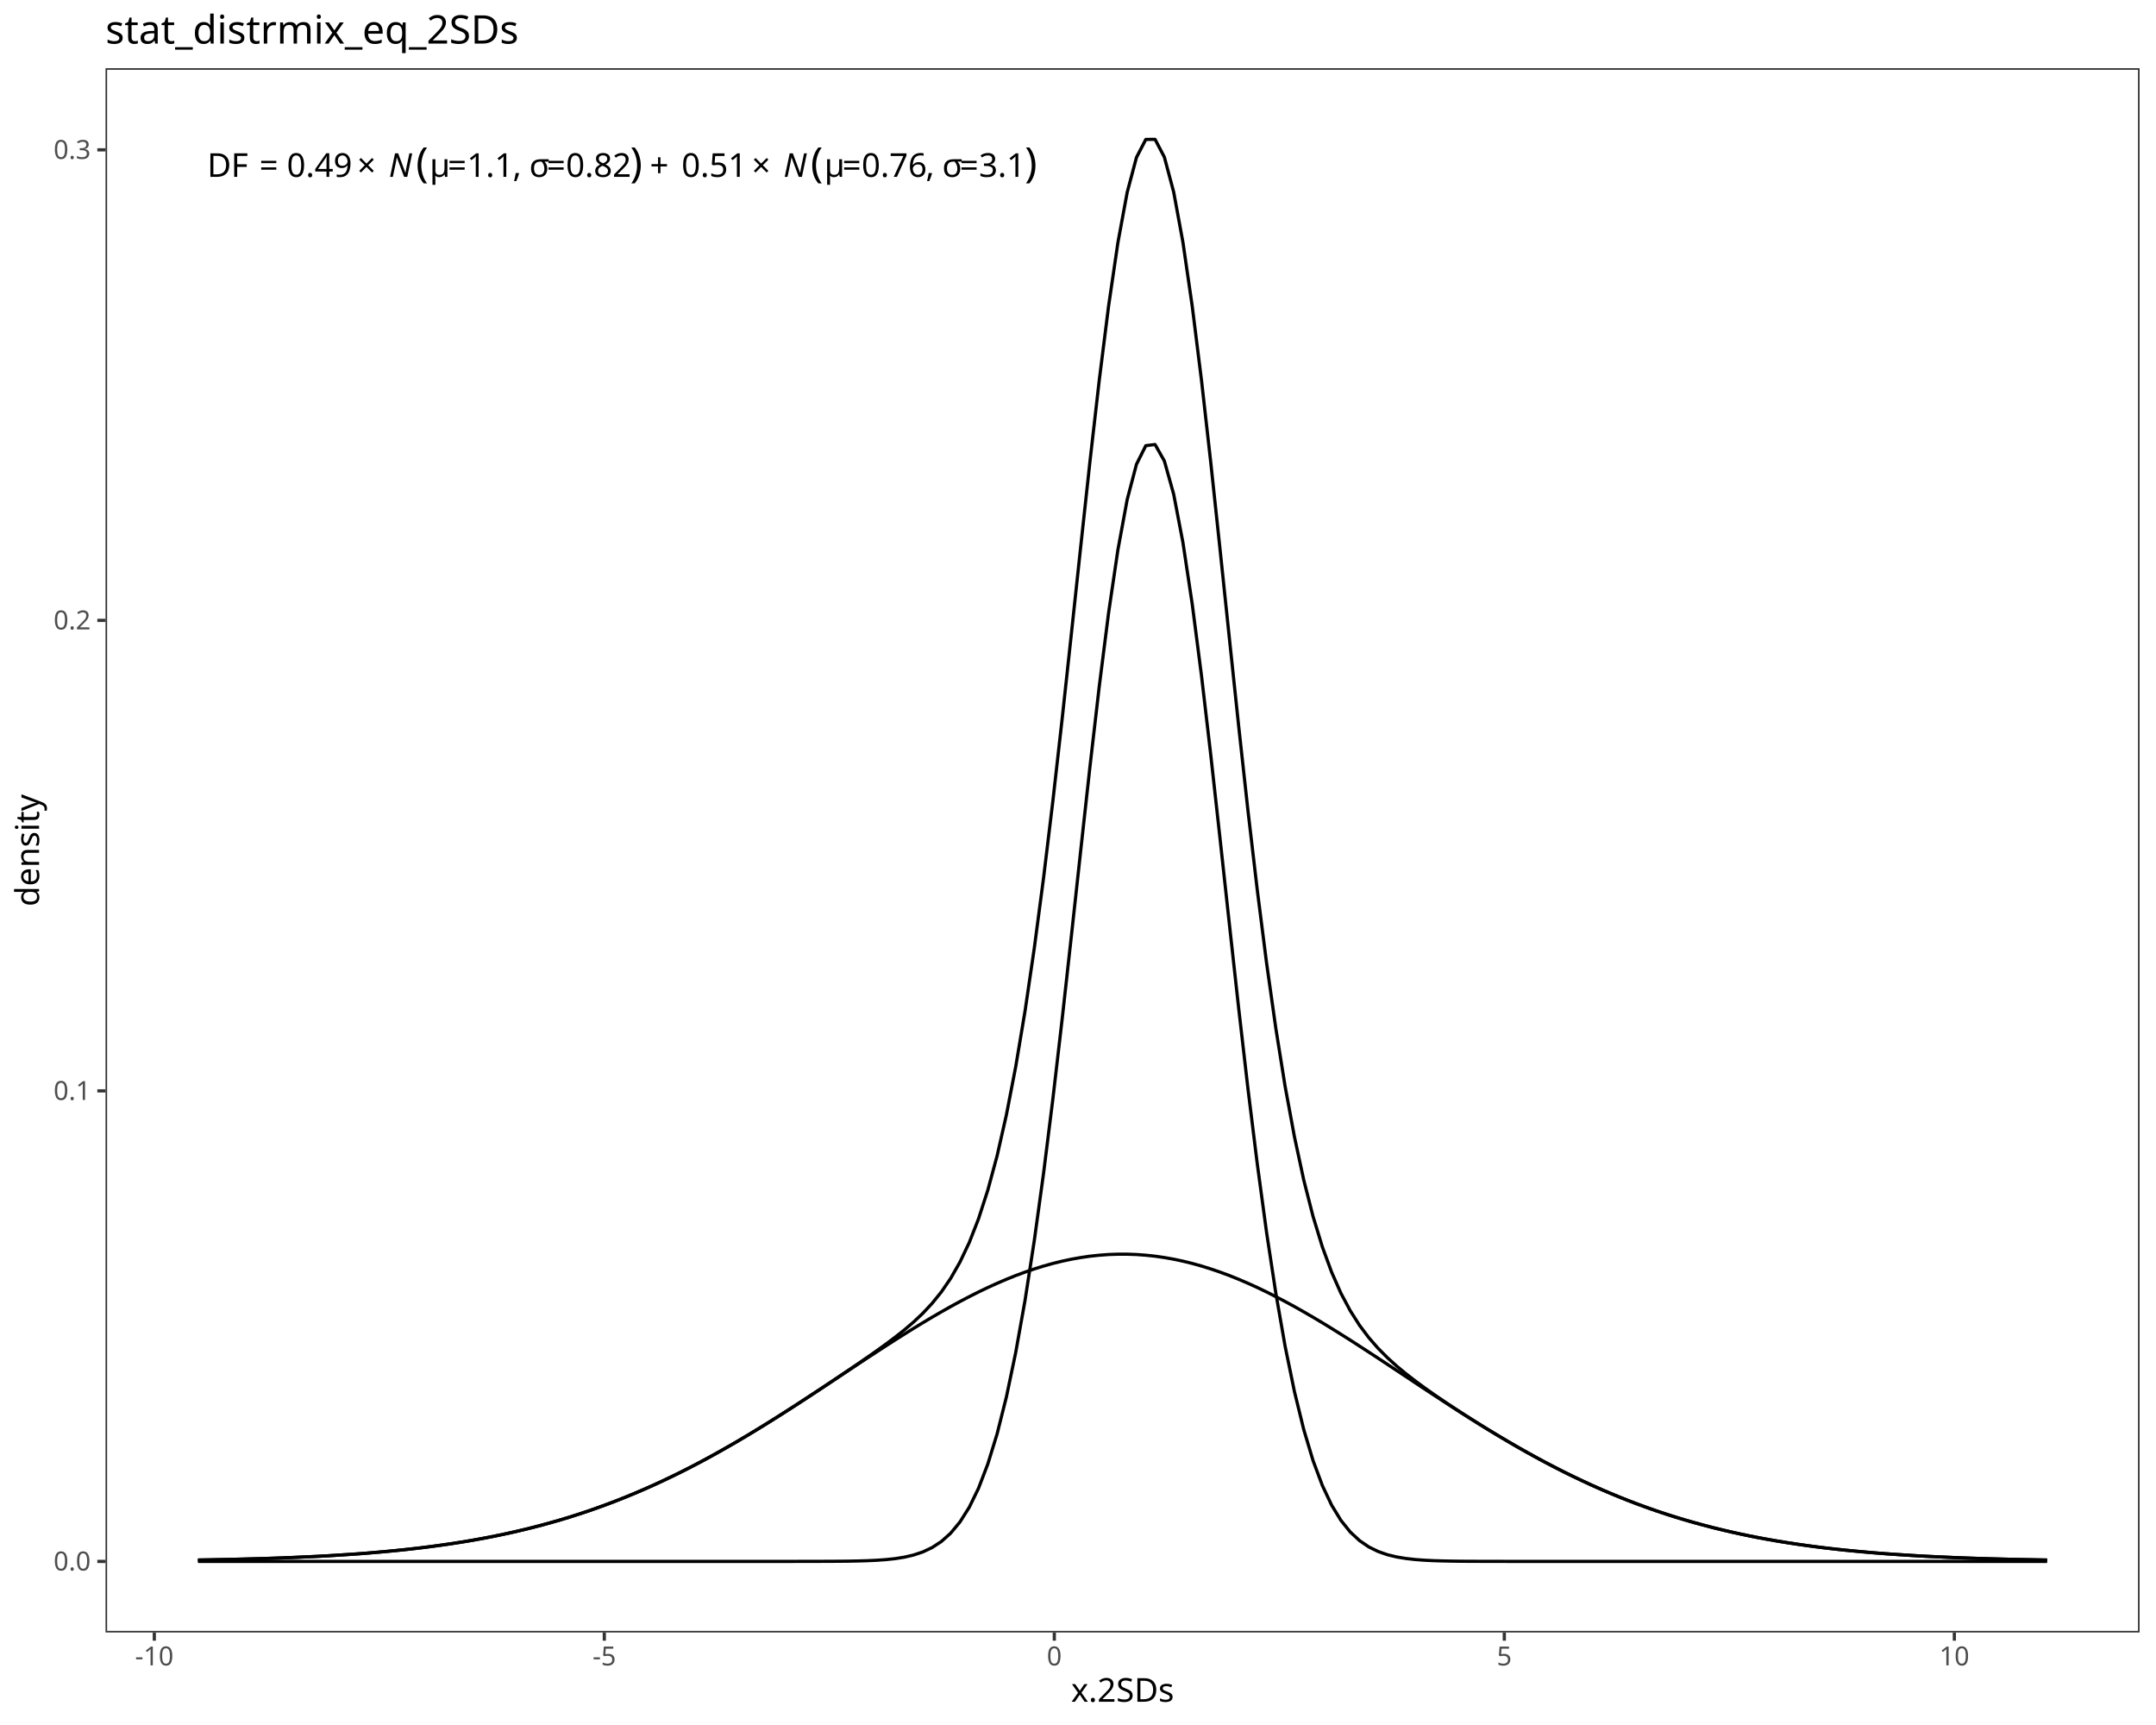
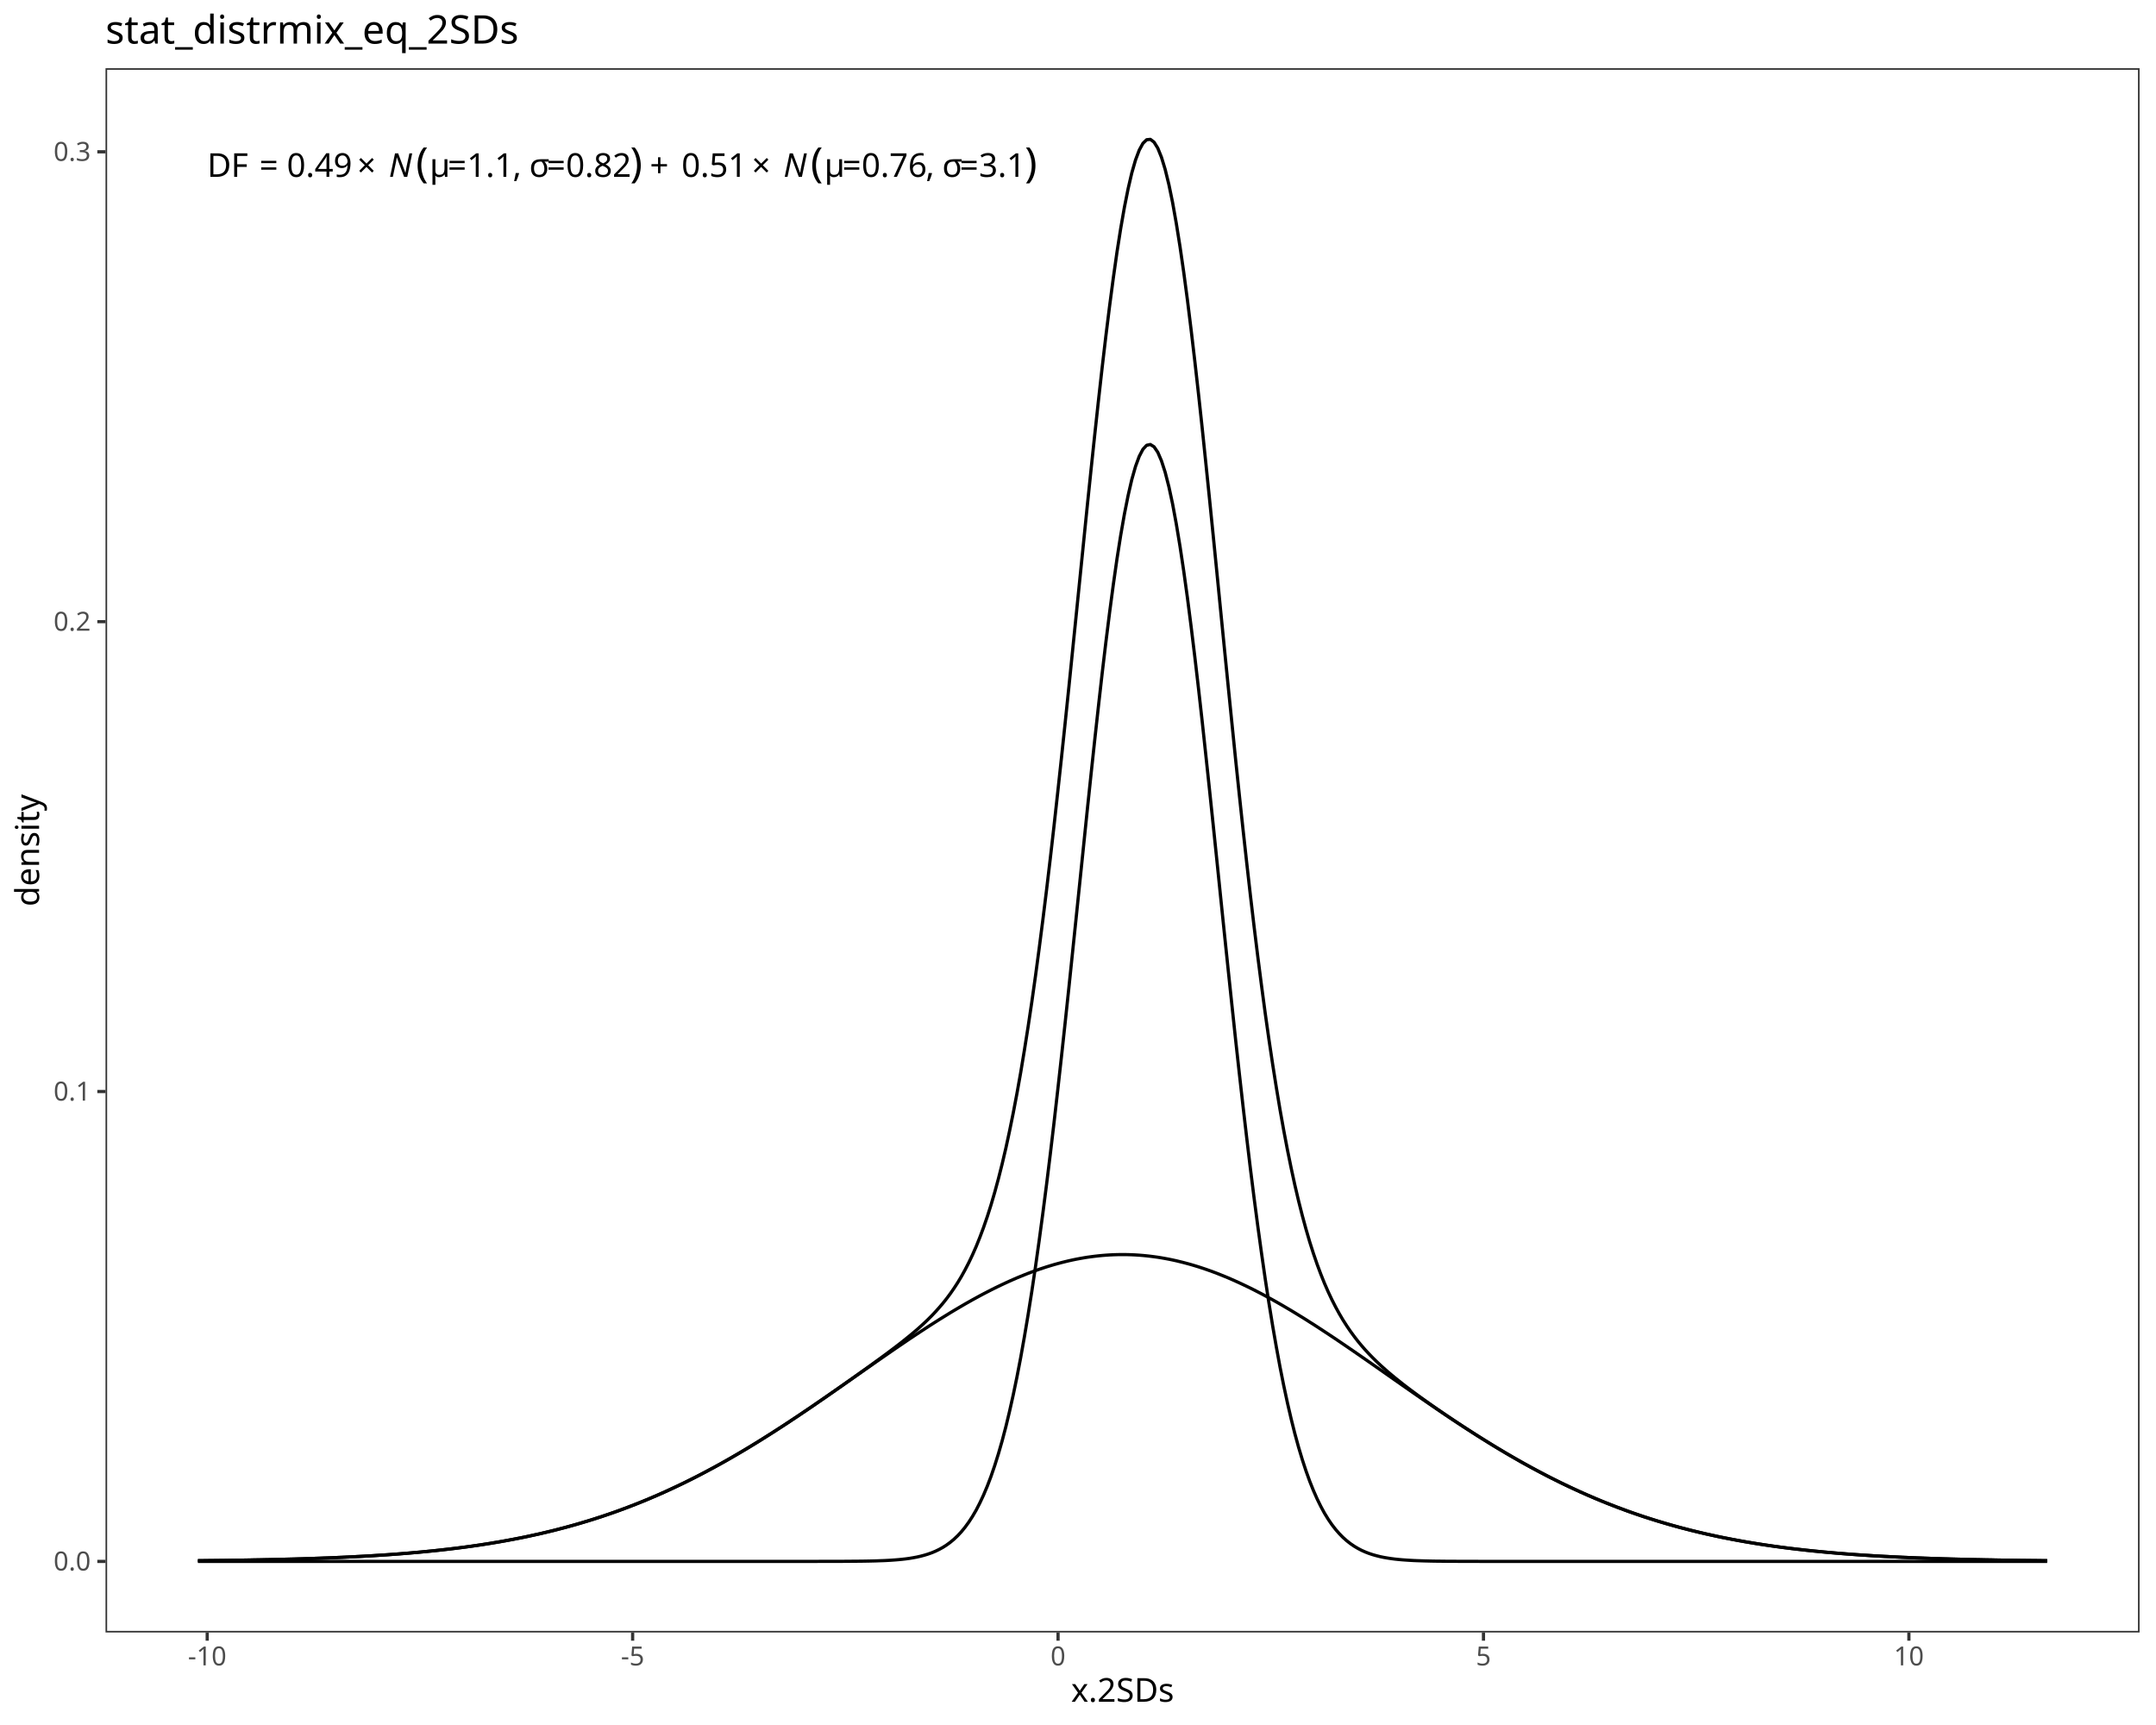
<svg xmlns="http://www.w3.org/2000/svg" class="svglite" data-engine-version="2.0" width="720.00pt" height="576.00pt" viewBox="0 0 720.00 576.00">
  <defs>
    <style type="text/css">
    .svglite line, .svglite polyline, .svglite polygon, .svglite path, .svglite rect, .svglite circle {
      fill: none;
      stroke: #000000;
      stroke-linecap: round;
      stroke-linejoin: round;
      stroke-miterlimit: 10.00;
    }
  </style>
  </defs>
  <rect width="100%" height="100%" style="stroke: none; fill: #FFFFFF;" />
  <defs>
    <clipPath id="cpMC4wMHw3MjAuMDB8MC4wMHw1NzYuMDA=">
      <rect x="0.00" y="0.00" width="720.00" height="576.00" />
    </clipPath>
  </defs>
  <g clip-path="url(#cpMC4wMHw3MjAuMDB8MC4wMHw1NzYuMDA=)">
    <rect x="0.00" y="0.00" width="720.00" height="576.00" style="stroke-width: 1.07; stroke: #FFFFFF; fill: #FFFFFF;" />
  </g>
  <defs>
    <clipPath id="cpMzUuMjR8NzE0LjUyfDIyLjc4fDU0NS4xMQ==">
      <rect x="35.24" y="22.78" width="679.28" height="522.33" />
    </clipPath>
  </defs>
  <g clip-path="url(#cpMzUuMjR8NzE0LjUyfDIyLjc4fDU0NS4xMQ==)">
    <rect x="35.24" y="22.78" width="679.28" height="522.33" style="stroke-width: 1.07; stroke: none; fill: #FFFFFF;" />
-     <polyline points="66.11,521.37 69.22,521.37 72.32,521.37 75.42,521.37 78.53,521.37 81.63,521.37 84.73,521.37 87.84,521.37 90.94,521.37 94.04,521.37 97.15,521.37 100.25,521.37 103.35,521.37 106.46,521.37 109.56,521.37 112.66,521.37 115.77,521.37 118.87,521.37 121.97,521.37 125.07,521.37 128.18,521.37 131.28,521.37 134.38,521.37 137.49,521.37 140.59,521.37 143.69,521.37 146.80,521.37 149.90,521.37 153.00,521.37 156.11,521.37 159.21,521.37 162.31,521.37 165.42,521.37 168.52,521.37 171.62,521.37 174.73,521.37 177.83,521.37 180.93,521.37 184.03,521.37 187.14,521.37 190.24,521.37 193.34,521.37 196.45,521.37 199.55,521.37 202.65,521.37 205.76,521.37 208.86,521.37 211.96,521.37 215.07,521.37 218.17,521.37 221.27,521.37 224.38,521.37 227.48,521.37 230.58,521.37 233.69,521.37 236.79,521.37 239.89,521.37 242.99,521.37 246.10,521.37 249.20,521.37 252.30,521.37 255.41,521.37 258.51,521.37 261.61,521.37 264.72,521.37 267.82,521.36 270.92,521.36 274.03,521.35 277.13,521.34 280.23,521.32 283.34,521.29 286.44,521.23 289.54,521.14 292.65,521.00 295.75,520.78 298.85,520.46 301.96,519.97 305.06,519.25 308.16,518.22 311.26,516.76 314.37,514.73 317.47,511.95 320.57,508.22 323.68,503.31 326.78,496.95 329.88,488.86 332.99,478.78 336.09,466.45 339.19,451.66 342.30,434.28 345.40,414.28 348.50,391.75 351.61,366.94 354.71,340.27 357.81,312.33 360.92,283.87 364.02,255.78 367.12,229.02 370.22,204.62 373.33,183.58 376.43,166.80 379.53,155.03 382.64,148.81 385.74,148.43 388.84,153.92 391.95,165.02 395.05,181.20 398.15,201.75 401.26,225.78 404.36,252.29 407.46,280.27 410.57,308.74 413.67,336.79 416.77,363.65 419.88,388.72 422.98,411.56 426.08,431.90 429.18,449.61 432.29,464.72 435.39,477.35 438.49,487.70 441.60,496.02 444.70,502.59 447.80,507.67 450.91,511.54 454.01,514.42 457.11,516.54 460.22,518.06 463.32,519.14 466.42,519.89 469.53,520.40 472.63,520.75 475.73,520.98 478.84,521.13 481.94,521.22 485.04,521.28 488.14,521.32 491.25,521.34 494.35,521.35 497.45,521.36 500.56,521.36 503.66,521.37 506.76,521.37 509.87,521.37 512.97,521.37 516.07,521.37 519.18,521.37 522.28,521.37 525.38,521.37 528.49,521.37 531.59,521.37 534.69,521.37 537.80,521.37 540.90,521.37 544.00,521.37 547.10,521.37 550.21,521.37 553.31,521.37 556.41,521.37 559.52,521.37 562.62,521.37 565.72,521.37 568.83,521.37 571.93,521.37 575.03,521.37 578.14,521.37 581.24,521.37 584.34,521.37 587.45,521.37 590.55,521.37 593.65,521.37 596.76,521.37 599.86,521.37 602.96,521.37 606.07,521.37 609.17,521.37 612.27,521.37 615.37,521.37 618.48,521.37 621.58,521.37 624.68,521.37 627.79,521.37 630.89,521.37 633.99,521.37 637.10,521.37 640.20,521.37 643.30,521.37 646.41,521.37 649.51,521.37 652.61,521.37 655.72,521.37 658.82,521.37 661.92,521.37 665.03,521.37 668.13,521.37 671.23,521.37 674.33,521.37 677.44,521.37 680.54,521.37 683.64,521.37 " style="stroke-width: 1.07; stroke-linecap: butt;" />
-     <polyline points="66.11,520.91 69.22,520.86 72.32,520.80 75.42,520.74 78.53,520.67 81.63,520.59 84.73,520.51 87.84,520.42 90.94,520.32 94.04,520.21 97.15,520.09 100.25,519.95 103.35,519.81 106.46,519.66 109.56,519.49 112.66,519.30 115.77,519.10 118.87,518.89 121.97,518.66 125.07,518.40 128.18,518.13 131.28,517.84 134.38,517.53 137.49,517.19 140.59,516.83 143.69,516.44 146.80,516.02 149.90,515.58 153.00,515.10 156.11,514.60 159.21,514.06 162.31,513.49 165.42,512.88 168.52,512.23 171.62,511.55 174.73,510.82 177.83,510.06 180.93,509.25 184.03,508.40 187.14,507.51 190.24,506.57 193.34,505.58 196.45,504.55 199.55,503.46 202.65,502.33 205.76,501.15 208.86,499.92 211.96,498.64 215.07,497.31 218.17,495.93 221.27,494.50 224.38,493.02 227.48,491.50 230.58,489.92 233.69,488.30 236.79,486.63 239.89,484.92 242.99,483.16 246.10,481.37 249.20,479.53 252.30,477.66 255.41,475.76 258.51,473.82 261.61,471.86 264.72,469.87 267.82,467.86 270.92,465.83 274.03,463.79 277.13,461.74 280.23,459.68 283.34,457.62 286.44,455.57 289.54,453.52 292.65,451.49 295.75,449.48 298.85,447.48 301.96,445.52 305.06,443.59 308.16,441.69 311.26,439.84 314.37,438.04 317.47,436.29 320.57,434.60 323.68,432.97 326.78,431.41 329.88,429.92 332.99,428.51 336.09,427.18 339.19,425.93 342.30,424.78 345.40,423.72 348.50,422.75 351.61,421.88 354.71,421.12 357.81,420.46 360.92,419.91 364.02,419.46 367.12,419.13 370.22,418.90 373.33,418.79 376.43,418.79 379.53,418.90 382.64,419.13 385.74,419.46 388.84,419.91 391.95,420.46 395.05,421.12 398.15,421.88 401.26,422.75 404.36,423.72 407.46,424.78 410.57,425.93 413.67,427.18 416.77,428.51 419.88,429.92 422.98,431.41 426.08,432.97 429.18,434.60 432.29,436.29 435.39,438.04 438.49,439.84 441.60,441.69 444.70,443.59 447.80,445.52 450.91,447.48 454.01,449.48 457.11,451.49 460.22,453.52 463.32,455.57 466.42,457.62 469.53,459.68 472.63,461.74 475.73,463.79 478.84,465.83 481.94,467.86 485.04,469.87 488.14,471.86 491.25,473.82 494.35,475.76 497.45,477.66 500.56,479.53 503.66,481.37 506.76,483.16 509.87,484.92 512.97,486.63 516.07,488.30 519.18,489.92 522.28,491.50 525.38,493.02 528.49,494.50 531.59,495.93 534.69,497.31 537.80,498.64 540.90,499.92 544.00,501.15 547.10,502.33 550.21,503.46 553.31,504.55 556.41,505.58 559.52,506.57 562.62,507.51 565.72,508.40 568.83,509.25 571.93,510.06 575.03,510.82 578.14,511.55 581.24,512.23 584.34,512.88 587.45,513.49 590.55,514.06 593.65,514.60 596.76,515.10 599.86,515.58 602.96,516.02 606.07,516.44 609.17,516.83 612.27,517.19 615.37,517.53 618.48,517.84 621.58,518.13 624.68,518.40 627.79,518.66 630.89,518.89 633.99,519.10 637.10,519.30 640.20,519.49 643.30,519.66 646.41,519.81 649.51,519.95 652.61,520.09 655.72,520.21 658.82,520.32 661.92,520.42 665.03,520.51 668.13,520.59 671.23,520.67 674.33,520.74 677.44,520.80 680.54,520.86 683.64,520.91 " style="stroke-width: 1.07; stroke-linecap: butt;" />
-     <polyline points="66.11,520.91 69.22,520.86 72.32,520.80 75.42,520.74 78.53,520.67 81.63,520.59 84.73,520.51 87.84,520.42 90.94,520.32 94.04,520.21 97.15,520.09 100.25,519.95 103.35,519.81 106.46,519.66 109.56,519.49 112.66,519.30 115.77,519.10 118.87,518.89 121.97,518.66 125.07,518.40 128.18,518.13 131.28,517.84 134.38,517.53 137.49,517.19 140.59,516.83 143.69,516.44 146.80,516.02 149.90,515.58 153.00,515.10 156.11,514.60 159.21,514.06 162.31,513.49 165.42,512.88 168.52,512.23 171.62,511.55 174.73,510.82 177.83,510.06 180.93,509.25 184.03,508.40 187.14,507.51 190.24,506.57 193.34,505.58 196.45,504.55 199.55,503.46 202.65,502.33 205.76,501.15 208.86,499.92 211.96,498.64 215.07,497.31 218.17,495.93 221.27,494.50 224.38,493.02 227.48,491.50 230.58,489.92 233.69,488.30 236.79,486.63 239.89,484.92 242.99,483.16 246.10,481.37 249.20,479.53 252.30,477.66 255.41,475.75 258.51,473.82 261.61,471.85 264.72,469.86 267.82,467.85 270.92,465.82 274.03,463.77 277.13,461.71 280.23,459.63 283.34,457.54 286.44,455.43 289.54,453.29 292.65,451.12 295.75,448.89 298.85,446.57 301.96,444.12 305.06,441.47 308.16,438.54 311.26,435.23 314.37,431.39 317.47,426.87 320.57,421.45 323.68,414.91 326.78,406.98 329.88,397.41 332.99,385.92 336.09,372.26 339.19,356.23 342.30,337.69 345.40,316.63 348.50,293.13 351.61,267.45 354.71,240.02 357.81,211.42 360.92,182.41 364.02,153.87 367.12,126.78 370.22,102.16 373.33,81.00 376.43,64.22 379.53,52.56 382.64,46.56 385.74,46.53 388.84,52.46 391.95,64.11 395.05,80.95 398.15,102.27 401.26,127.16 404.36,154.64 407.46,183.68 410.57,213.30 413.67,242.59 416.77,270.79 419.88,297.27 422.98,321.60 426.08,343.49 429.18,362.83 432.29,379.64 435.39,394.02 438.49,406.17 441.60,416.35 444.70,424.80 447.80,431.82 450.91,437.65 454.01,442.53 457.11,446.66 460.22,450.22 463.32,453.34 466.42,456.15 469.53,458.72 472.63,461.12 475.73,463.40 478.84,465.59 481.94,467.71 485.04,469.78 488.14,471.80 491.25,473.79 494.35,475.74 497.45,477.65 500.56,479.53 503.66,481.36 506.76,483.16 509.87,484.92 512.97,486.63 516.07,488.30 519.18,489.92 522.28,491.50 525.38,493.02 528.49,494.50 531.59,495.93 534.69,497.31 537.80,498.64 540.90,499.92 544.00,501.15 547.10,502.33 550.21,503.46 553.31,504.55 556.41,505.58 559.52,506.57 562.62,507.51 565.72,508.40 568.83,509.25 571.93,510.06 575.03,510.82 578.14,511.55 581.24,512.23 584.34,512.88 587.45,513.49 590.55,514.06 593.65,514.60 596.76,515.10 599.86,515.58 602.96,516.02 606.07,516.44 609.17,516.83 612.27,517.19 615.37,517.53 618.48,517.84 621.58,518.13 624.68,518.40 627.79,518.66 630.89,518.89 633.99,519.10 637.10,519.30 640.20,519.49 643.30,519.66 646.41,519.81 649.51,519.95 652.61,520.09 655.72,520.21 658.82,520.32 661.92,520.42 665.03,520.51 668.13,520.59 671.23,520.67 674.33,520.74 677.44,520.80 680.54,520.86 683.64,520.91 " style="stroke-width: 1.07; stroke-linecap: butt;" />
+     <polyline points="66.11,521.37 67.35,521.37 68.59,521.37 69.83,521.37 71.06,521.37 72.30,521.37 73.54,521.37 74.78,521.37 76.01,521.37 77.25,521.37 78.49,521.37 79.73,521.37 80.97,521.37 82.20,521.37 83.44,521.37 84.68,521.37 85.92,521.37 87.15,521.37 88.39,521.37 89.63,521.37 90.87,521.37 92.10,521.37 93.34,521.37 94.58,521.37 95.82,521.37 97.05,521.37 98.29,521.37 99.53,521.37 100.77,521.37 102.00,521.37 103.24,521.37 104.48,521.37 105.72,521.37 106.95,521.37 108.19,521.37 109.43,521.37 110.67,521.37 111.90,521.37 113.14,521.37 114.38,521.37 115.62,521.37 116.85,521.37 118.09,521.37 119.33,521.37 120.57,521.37 121.80,521.37 123.04,521.37 124.28,521.37 125.52,521.37 126.75,521.37 127.99,521.37 129.23,521.37 130.47,521.37 131.70,521.37 132.94,521.37 134.18,521.37 135.42,521.37 136.65,521.37 137.89,521.37 139.13,521.37 140.37,521.37 141.60,521.37 142.84,521.37 144.08,521.37 145.32,521.37 146.55,521.37 147.79,521.37 149.03,521.37 150.27,521.37 151.50,521.37 152.74,521.37 153.98,521.37 155.22,521.37 156.45,521.37 157.69,521.37 158.93,521.37 160.17,521.37 161.40,521.37 162.64,521.37 163.88,521.37 165.12,521.37 166.35,521.37 167.59,521.37 168.83,521.37 170.07,521.37 171.31,521.37 172.54,521.37 173.78,521.37 175.02,521.37 176.26,521.37 177.49,521.37 178.73,521.37 179.97,521.37 181.21,521.37 182.44,521.37 183.68,521.37 184.92,521.37 186.16,521.37 187.39,521.37 188.63,521.37 189.87,521.37 191.11,521.37 192.34,521.37 193.58,521.37 194.82,521.37 196.06,521.37 197.29,521.37 198.53,521.37 199.77,521.37 201.01,521.37 202.24,521.37 203.48,521.37 204.72,521.37 205.96,521.37 207.19,521.37 208.43,521.37 209.67,521.37 210.91,521.37 212.14,521.37 213.38,521.37 214.62,521.37 215.86,521.37 217.09,521.37 218.33,521.37 219.57,521.37 220.81,521.37 222.04,521.37 223.28,521.37 224.52,521.37 225.76,521.37 226.99,521.37 228.23,521.37 229.47,521.37 230.71,521.37 231.94,521.37 233.18,521.37 234.42,521.37 235.66,521.37 236.89,521.37 238.13,521.37 239.37,521.37 240.61,521.37 241.84,521.37 243.08,521.37 244.32,521.37 245.56,521.37 246.79,521.37 248.03,521.37 249.27,521.37 250.51,521.37 251.74,521.37 252.98,521.37 254.22,521.37 255.46,521.37 256.69,521.37 257.93,521.37 259.17,521.37 260.41,521.37 261.65,521.37 262.88,521.37 264.12,521.37 265.36,521.37 266.60,521.37 267.83,521.37 269.07,521.37 270.31,521.37 271.55,521.37 272.78,521.37 274.02,521.36 275.26,521.36 276.50,521.36 277.73,521.36 278.97,521.36 280.21,521.35 281.45,521.35 282.68,521.34 283.92,521.33 285.16,521.32 286.40,521.31 287.63,521.30 288.87,521.28 290.11,521.26 291.35,521.23 292.58,521.20 293.82,521.15 295.06,521.11 296.30,521.05 297.53,520.98 298.77,520.89 300.01,520.79 301.25,520.67 302.48,520.53 303.72,520.36 304.96,520.15 306.20,519.92 307.43,519.64 308.67,519.31 309.91,518.93 311.15,518.49 312.38,517.98 313.62,517.38 314.86,516.70 316.10,515.91 317.33,515.01 318.57,513.98 319.81,512.80 321.05,511.47 322.28,509.97 323.52,508.27 324.76,506.36 326.00,504.23 327.23,501.84 328.47,499.18 329.71,496.24 330.95,492.98 332.18,489.39 333.42,485.45 334.66,481.14 335.90,476.43 337.13,471.32 338.37,465.78 339.61,459.80 340.85,453.37 342.08,446.48 343.32,439.12 344.56,431.30 345.80,423.00 347.03,414.25 348.27,405.05 349.51,395.41 350.75,385.35 351.99,374.91 353.22,364.11 354.46,352.98 355.70,341.58 356.94,329.94 358.17,318.13 359.41,306.19 360.65,294.19 361.89,282.20 363.12,270.28 364.36,258.51 365.60,246.96 366.84,235.71 368.07,224.84 369.31,214.42 370.55,204.53 371.79,195.23 373.02,186.61 374.26,178.73 375.50,171.65 376.74,165.43 377.97,160.11 379.21,155.75 380.45,152.37 381.69,150.01 382.92,148.69 384.16,148.42 385.40,149.19 386.64,151.01 387.87,153.86 389.11,157.71 390.35,162.53 391.59,168.28 392.82,174.92 394.06,182.39 395.30,190.64 396.54,199.58 397.77,209.17 399.01,219.33 400.25,229.97 401.49,241.04 402.72,252.44 403.96,264.10 405.20,275.95 406.44,287.91 407.67,299.91 408.91,311.89 410.15,323.78 411.39,335.52 412.62,347.05 413.86,358.32 415.10,369.30 416.34,379.93 417.57,390.20 418.81,400.06 420.05,409.49 421.29,418.48 422.52,427.02 423.76,435.09 425.00,442.69 426.24,449.82 427.47,456.49 428.71,462.70 429.95,468.47 431.19,473.81 432.42,478.72 433.66,483.24 434.90,487.37 436.14,491.15 437.37,494.57 438.61,497.68 439.85,500.49 441.09,503.01 442.32,505.28 443.56,507.30 444.80,509.11 446.04,510.71 447.28,512.13 448.51,513.38 449.75,514.48 450.99,515.45 452.23,516.30 453.46,517.03 454.70,517.68 455.94,518.23 457.18,518.71 458.41,519.12 459.65,519.47 460.89,519.78 462.13,520.04 463.36,520.25 464.60,520.44 465.84,520.60 467.08,520.73 468.31,520.84 469.55,520.93 470.79,521.01 472.03,521.08 473.26,521.13 474.50,521.17 475.74,521.21 476.98,521.24 478.21,521.27 479.45,521.29 480.69,521.30 481.93,521.32 483.16,521.33 484.40,521.34 485.64,521.34 486.88,521.35 488.11,521.35 489.35,521.36 490.59,521.36 491.83,521.36 493.06,521.36 494.30,521.37 495.54,521.37 496.78,521.37 498.01,521.37 499.25,521.37 500.49,521.37 501.73,521.37 502.96,521.37 504.20,521.37 505.44,521.37 506.68,521.37 507.91,521.37 509.15,521.37 510.39,521.37 511.63,521.37 512.86,521.37 514.10,521.37 515.34,521.37 516.58,521.37 517.81,521.37 519.05,521.37 520.29,521.37 521.53,521.37 522.76,521.37 524.00,521.37 525.24,521.37 526.48,521.37 527.71,521.37 528.95,521.37 530.19,521.37 531.43,521.37 532.66,521.37 533.90,521.37 535.14,521.37 536.38,521.37 537.62,521.37 538.85,521.37 540.09,521.37 541.33,521.37 542.57,521.37 543.80,521.37 545.04,521.37 546.28,521.37 547.52,521.37 548.75,521.37 549.99,521.37 551.23,521.37 552.47,521.37 553.70,521.37 554.94,521.37 556.18,521.37 557.42,521.37 558.65,521.37 559.89,521.37 561.13,521.37 562.37,521.37 563.60,521.37 564.84,521.37 566.08,521.37 567.32,521.37 568.55,521.37 569.79,521.37 571.03,521.37 572.27,521.37 573.50,521.37 574.74,521.37 575.98,521.37 577.22,521.37 578.45,521.37 579.69,521.37 580.93,521.37 582.17,521.37 583.40,521.37 584.64,521.37 585.88,521.37 587.12,521.37 588.35,521.37 589.59,521.37 590.83,521.37 592.07,521.37 593.30,521.37 594.54,521.37 595.78,521.37 597.02,521.37 598.25,521.37 599.49,521.37 600.73,521.37 601.97,521.37 603.20,521.37 604.44,521.37 605.68,521.37 606.92,521.37 608.15,521.37 609.39,521.37 610.63,521.37 611.87,521.37 613.10,521.37 614.34,521.37 615.58,521.37 616.82,521.37 618.05,521.37 619.29,521.37 620.53,521.37 621.77,521.37 623.00,521.37 624.24,521.37 625.48,521.37 626.72,521.37 627.96,521.37 629.19,521.37 630.43,521.37 631.67,521.37 632.91,521.37 634.14,521.37 635.38,521.37 636.62,521.37 637.86,521.37 639.09,521.37 640.33,521.37 641.57,521.37 642.81,521.37 644.04,521.37 645.28,521.37 646.52,521.37 647.76,521.37 648.99,521.37 650.23,521.37 651.47,521.37 652.71,521.37 653.94,521.37 655.18,521.37 656.42,521.37 657.66,521.37 658.89,521.37 660.13,521.37 661.37,521.37 662.61,521.37 663.84,521.37 665.08,521.37 666.32,521.37 667.56,521.37 668.79,521.37 670.03,521.37 671.27,521.37 672.51,521.37 673.74,521.37 674.98,521.37 676.22,521.37 677.46,521.37 678.69,521.37 679.93,521.37 681.17,521.37 682.41,521.37 683.64,521.37 " style="stroke-width: 1.07; stroke-linecap: butt;" />
+     <polyline points="66.11,521.13 67.35,521.12 68.59,521.11 69.83,521.09 71.06,521.08 72.30,521.07 73.54,521.05 74.78,521.04 76.01,521.02 77.25,521.00 78.49,520.98 79.73,520.97 80.97,520.95 82.20,520.93 83.44,520.91 84.68,520.88 85.92,520.86 87.15,520.84 88.39,520.81 89.63,520.79 90.87,520.76 92.10,520.73 93.34,520.70 94.58,520.67 95.82,520.64 97.05,520.61 98.29,520.58 99.53,520.54 100.77,520.51 102.00,520.47 103.24,520.43 104.48,520.39 105.72,520.34 106.95,520.30 108.19,520.25 109.43,520.21 110.67,520.16 111.90,520.11 113.14,520.05 114.38,520.00 115.62,519.94 116.85,519.88 118.09,519.82 119.33,519.75 120.57,519.69 121.80,519.62 123.04,519.55 124.28,519.48 125.52,519.40 126.75,519.32 127.99,519.24 129.23,519.16 130.47,519.07 131.70,518.98 132.94,518.89 134.18,518.79 135.42,518.69 136.65,518.59 137.89,518.48 139.13,518.37 140.37,518.26 141.60,518.14 142.84,518.02 144.08,517.90 145.32,517.77 146.55,517.64 147.79,517.50 149.03,517.36 150.27,517.22 151.50,517.07 152.74,516.92 153.98,516.76 155.22,516.60 156.45,516.43 157.69,516.26 158.93,516.08 160.17,515.90 161.40,515.71 162.64,515.52 163.88,515.32 165.12,515.11 166.35,514.91 167.59,514.69 168.83,514.47 170.07,514.24 171.31,514.01 172.54,513.77 173.78,513.53 175.02,513.28 176.26,513.02 177.49,512.75 178.73,512.48 179.97,512.21 181.21,511.92 182.44,511.63 183.68,511.33 184.92,511.03 186.16,510.71 187.39,510.39 188.63,510.07 189.87,509.73 191.11,509.39 192.34,509.04 193.58,508.68 194.82,508.31 196.06,507.94 197.29,507.56 198.53,507.17 199.77,506.77 201.01,506.37 202.24,505.95 203.48,505.53 204.72,505.10 205.96,504.66 207.19,504.21 208.43,503.75 209.67,503.29 210.91,502.81 212.14,502.33 213.38,501.84 214.62,501.34 215.86,500.83 217.09,500.31 218.33,499.78 219.57,499.25 220.81,498.70 222.04,498.15 223.28,497.58 224.52,497.01 225.76,496.43 226.99,495.84 228.23,495.25 229.47,494.64 230.71,494.02 231.94,493.40 233.18,492.77 234.42,492.12 235.66,491.47 236.89,490.81 238.13,490.15 239.37,489.47 240.61,488.79 241.84,488.10 243.08,487.40 244.32,486.69 245.56,485.97 246.79,485.25 248.03,484.52 249.27,483.78 250.51,483.03 251.74,482.28 252.98,481.52 254.22,480.75 255.46,479.97 256.69,479.19 257.93,478.41 259.17,477.61 260.41,476.81 261.65,476.01 262.88,475.20 264.12,474.38 265.36,473.56 266.60,472.74 267.83,471.91 269.07,471.07 270.31,470.23 271.55,469.39 272.78,468.54 274.02,467.69 275.26,466.84 276.50,465.98 277.73,465.13 278.97,464.26 280.21,463.40 281.45,462.54 282.68,461.67 283.92,460.81 285.16,459.94 286.40,459.07 287.63,458.21 288.87,457.34 290.11,456.48 291.35,455.61 292.58,454.75 293.82,453.89 295.06,453.03 296.30,452.17 297.53,451.32 298.77,450.47 300.01,449.62 301.25,448.78 302.48,447.94 303.72,447.10 304.96,446.28 306.20,445.45 307.43,444.64 308.67,443.83 309.91,443.02 311.15,442.22 312.38,441.44 313.62,440.65 314.86,439.88 316.10,439.12 317.33,438.36 318.57,437.61 319.81,436.88 321.05,436.15 322.28,435.43 323.52,434.73 324.76,434.03 326.00,433.35 327.23,432.68 328.47,432.02 329.71,431.38 330.95,430.74 332.18,430.12 333.42,429.52 334.66,428.93 335.90,428.35 337.13,427.79 338.37,427.24 339.61,426.70 340.85,426.19 342.08,425.69 343.32,425.20 344.56,424.73 345.80,424.28 347.03,423.84 348.27,423.43 349.51,423.02 350.75,422.64 351.99,422.27 353.22,421.93 354.46,421.60 355.70,421.29 356.94,420.99 358.17,420.72 359.41,420.46 360.65,420.23 361.89,420.01 363.12,419.81 364.36,419.64 365.60,419.48 366.84,419.34 368.07,419.22 369.31,419.12 370.55,419.04 371.79,418.98 373.02,418.94 374.26,418.92 375.50,418.92 376.74,418.94 377.97,418.98 379.21,419.04 380.45,419.12 381.69,419.22 382.92,419.34 384.16,419.48 385.40,419.64 386.64,419.81 387.87,420.01 389.11,420.23 390.35,420.46 391.59,420.72 392.82,420.99 394.06,421.29 395.30,421.60 396.54,421.93 397.77,422.27 399.01,422.64 400.25,423.02 401.49,423.43 402.72,423.84 403.96,424.28 405.20,424.73 406.44,425.20 407.67,425.69 408.91,426.19 410.15,426.70 411.39,427.24 412.62,427.79 413.86,428.35 415.10,428.93 416.34,429.52 417.57,430.12 418.81,430.74 420.05,431.38 421.29,432.02 422.52,432.68 423.76,433.35 425.00,434.03 426.24,434.73 427.47,435.43 428.71,436.15 429.95,436.88 431.19,437.61 432.42,438.36 433.66,439.12 434.90,439.88 436.14,440.65 437.37,441.44 438.61,442.22 439.85,443.02 441.09,443.83 442.32,444.64 443.56,445.45 444.80,446.28 446.04,447.10 447.28,447.94 448.51,448.78 449.75,449.62 450.99,450.47 452.23,451.32 453.46,452.17 454.70,453.03 455.94,453.89 457.18,454.75 458.41,455.61 459.65,456.48 460.89,457.34 462.13,458.21 463.36,459.07 464.60,459.94 465.84,460.81 467.08,461.67 468.31,462.54 469.55,463.40 470.79,464.26 472.03,465.13 473.26,465.98 474.50,466.84 475.74,467.69 476.98,468.54 478.21,469.39 479.45,470.23 480.69,471.07 481.93,471.91 483.16,472.74 484.40,473.56 485.64,474.38 486.88,475.20 488.11,476.01 489.35,476.81 490.59,477.61 491.83,478.41 493.06,479.19 494.30,479.97 495.54,480.75 496.78,481.52 498.01,482.28 499.25,483.03 500.49,483.78 501.73,484.52 502.96,485.25 504.20,485.97 505.44,486.69 506.68,487.40 507.91,488.10 509.15,488.79 510.39,489.47 511.63,490.15 512.86,490.81 514.10,491.47 515.34,492.12 516.58,492.77 517.81,493.40 519.05,494.02 520.29,494.64 521.53,495.25 522.76,495.84 524.00,496.43 525.24,497.01 526.48,497.58 527.71,498.15 528.95,498.70 530.19,499.25 531.43,499.78 532.66,500.31 533.90,500.83 535.14,501.34 536.38,501.84 537.62,502.33 538.85,502.81 540.09,503.29 541.33,503.75 542.57,504.21 543.80,504.66 545.04,505.10 546.28,505.53 547.52,505.95 548.75,506.37 549.99,506.77 551.23,507.17 552.47,507.56 553.70,507.94 554.94,508.31 556.18,508.68 557.42,509.04 558.65,509.39 559.89,509.73 561.13,510.07 562.37,510.39 563.60,510.71 564.84,511.03 566.08,511.33 567.32,511.63 568.55,511.92 569.79,512.21 571.03,512.48 572.27,512.75 573.50,513.02 574.74,513.28 575.98,513.53 577.22,513.77 578.45,514.01 579.69,514.24 580.93,514.47 582.17,514.69 583.40,514.91 584.64,515.11 585.88,515.32 587.12,515.52 588.35,515.71 589.59,515.90 590.83,516.08 592.07,516.26 593.30,516.43 594.54,516.60 595.78,516.76 597.02,516.92 598.25,517.07 599.49,517.22 600.73,517.36 601.97,517.50 603.20,517.64 604.44,517.77 605.68,517.90 606.92,518.02 608.15,518.14 609.39,518.26 610.63,518.37 611.87,518.48 613.10,518.59 614.34,518.69 615.58,518.79 616.82,518.89 618.05,518.98 619.29,519.07 620.53,519.16 621.77,519.24 623.00,519.32 624.24,519.40 625.48,519.48 626.72,519.55 627.96,519.62 629.19,519.69 630.43,519.75 631.67,519.82 632.91,519.88 634.14,519.94 635.38,520.00 636.62,520.05 637.86,520.11 639.09,520.16 640.33,520.21 641.57,520.25 642.81,520.30 644.04,520.34 645.28,520.39 646.52,520.43 647.76,520.47 648.99,520.51 650.23,520.54 651.47,520.58 652.71,520.61 653.94,520.64 655.18,520.67 656.42,520.70 657.66,520.73 658.89,520.76 660.13,520.79 661.37,520.81 662.61,520.84 663.84,520.86 665.08,520.88 666.32,520.91 667.56,520.93 668.79,520.95 670.03,520.97 671.27,520.98 672.51,521.00 673.74,521.02 674.98,521.04 676.22,521.05 677.46,521.07 678.69,521.08 679.93,521.09 681.17,521.11 682.41,521.12 683.64,521.13 " style="stroke-width: 1.07; stroke-linecap: butt;" />
+     <polyline points="66.11,521.13 67.35,521.12 68.59,521.11 69.83,521.09 71.06,521.08 72.30,521.07 73.54,521.05 74.78,521.04 76.01,521.02 77.25,521.00 78.49,520.98 79.73,520.97 80.97,520.95 82.20,520.93 83.44,520.91 84.68,520.88 85.92,520.86 87.15,520.84 88.39,520.81 89.63,520.79 90.87,520.76 92.10,520.73 93.34,520.70 94.58,520.67 95.82,520.64 97.05,520.61 98.29,520.58 99.53,520.54 100.77,520.51 102.00,520.47 103.24,520.43 104.48,520.39 105.72,520.34 106.95,520.30 108.19,520.25 109.43,520.21 110.67,520.16 111.90,520.11 113.14,520.05 114.38,520.00 115.62,519.94 116.85,519.88 118.09,519.82 119.33,519.75 120.57,519.69 121.80,519.62 123.04,519.55 124.28,519.48 125.52,519.40 126.75,519.32 127.99,519.24 129.23,519.16 130.47,519.07 131.70,518.98 132.94,518.89 134.18,518.79 135.42,518.69 136.65,518.59 137.89,518.48 139.13,518.37 140.37,518.26 141.60,518.14 142.84,518.02 144.08,517.90 145.32,517.77 146.55,517.64 147.79,517.50 149.03,517.36 150.27,517.22 151.50,517.07 152.74,516.92 153.98,516.76 155.22,516.60 156.45,516.43 157.69,516.26 158.93,516.08 160.17,515.90 161.40,515.71 162.64,515.52 163.88,515.32 165.12,515.11 166.35,514.91 167.59,514.69 168.83,514.47 170.07,514.24 171.31,514.01 172.54,513.77 173.78,513.53 175.02,513.28 176.26,513.02 177.49,512.75 178.73,512.48 179.97,512.21 181.21,511.92 182.44,511.63 183.68,511.33 184.92,511.03 186.16,510.71 187.39,510.39 188.63,510.07 189.87,509.73 191.11,509.39 192.34,509.04 193.58,508.68 194.82,508.31 196.06,507.94 197.29,507.56 198.53,507.17 199.77,506.77 201.01,506.37 202.24,505.95 203.48,505.53 204.72,505.10 205.96,504.66 207.19,504.21 208.43,503.75 209.67,503.29 210.91,502.81 212.14,502.33 213.38,501.84 214.62,501.34 215.86,500.83 217.09,500.31 218.33,499.78 219.57,499.25 220.81,498.70 222.04,498.15 223.28,497.58 224.52,497.01 225.76,496.43 226.99,495.84 228.23,495.25 229.47,494.64 230.71,494.02 231.94,493.40 233.18,492.77 234.42,492.12 235.66,491.47 236.89,490.81 238.13,490.15 239.37,489.47 240.61,488.79 241.84,488.10 243.08,487.40 244.32,486.69 245.56,485.97 246.79,485.25 248.03,484.52 249.27,483.78 250.51,483.03 251.74,482.28 252.98,481.52 254.22,480.75 255.46,479.97 256.69,479.19 257.93,478.41 259.17,477.61 260.41,476.81 261.65,476.01 262.88,475.20 264.12,474.38 265.36,473.56 266.60,472.73 267.83,471.90 269.07,471.07 270.31,470.23 271.55,469.39 272.78,468.54 274.02,467.69 275.26,466.83 276.50,465.97 277.73,465.11 278.97,464.25 280.21,463.38 281.45,462.51 282.68,461.64 283.92,460.77 285.16,459.89 286.40,459.01 287.63,458.13 288.87,457.25 290.11,456.36 291.35,455.47 292.58,454.57 293.82,453.67 295.06,452.76 296.30,451.85 297.53,450.92 298.77,449.99 300.01,449.04 301.25,448.08 302.48,447.09 303.72,446.09 304.96,445.06 306.20,444.00 307.43,442.91 308.67,441.77 309.91,440.58 311.15,439.34 312.38,438.04 313.62,436.66 314.86,435.21 316.10,433.65 317.33,432.00 318.57,430.22 319.81,428.31 321.05,426.25 322.28,424.03 323.52,421.63 324.76,419.03 326.00,416.21 327.23,413.15 328.47,409.84 329.71,406.24 330.95,402.35 332.18,398.15 333.42,393.60 334.66,388.69 335.90,383.41 337.13,377.73 338.37,371.64 339.61,365.13 340.85,358.19 342.08,350.79 343.32,342.95 344.56,334.66 345.80,325.91 347.03,316.72 348.27,307.10 349.51,297.06 350.75,286.62 351.99,275.81 353.22,264.66 354.46,253.21 355.70,241.49 356.94,229.57 358.17,217.48 359.41,205.28 360.65,193.05 361.89,180.84 363.12,168.72 364.36,156.78 365.60,145.07 366.84,133.68 368.07,122.69 369.31,112.17 370.55,102.20 371.79,92.84 373.02,84.18 374.26,76.28 375.50,69.20 376.74,63.00 377.97,57.72 379.21,53.42 380.45,50.12 381.69,47.86 382.92,46.66 384.16,46.53 385.40,47.46 386.64,49.46 387.87,52.50 389.11,56.57 390.35,61.62 391.59,67.63 392.82,74.55 394.06,82.31 395.30,90.86 396.54,100.14 397.77,110.08 399.01,120.60 400.25,131.63 401.49,143.09 402.72,154.91 403.96,167.01 405.20,179.31 406.44,191.74 407.67,204.23 408.91,216.71 410.15,229.11 411.39,241.38 412.62,253.46 413.86,265.30 415.10,276.86 416.34,288.08 417.57,298.95 418.81,309.43 420.05,319.50 421.29,329.13 422.52,338.33 423.76,347.07 425.00,355.35 426.24,363.18 427.47,370.55 428.71,377.48 429.95,383.98 431.19,390.05 432.42,395.71 433.66,400.99 434.90,405.88 436.14,410.43 437.37,414.64 438.61,418.53 439.85,422.14 441.09,425.47 442.32,428.54 443.56,431.38 444.80,434.01 446.04,436.44 447.28,438.70 448.51,440.79 449.75,442.73 450.99,444.55 452.23,446.24 453.46,447.84 454.70,449.33 455.94,450.75 457.18,452.09 458.41,453.36 459.65,454.58 460.89,455.75 462.13,456.87 463.36,457.96 464.60,459.01 465.84,460.04 467.08,461.03 468.31,462.01 469.55,462.97 470.79,463.91 472.03,464.83 473.26,465.74 474.50,466.64 475.74,467.53 476.98,468.41 478.21,469.28 479.45,470.15 480.69,471.00 481.93,471.85 483.16,472.69 484.40,473.53 485.64,474.36 486.88,475.18 488.11,475.99 489.35,476.80 490.59,477.60 491.83,478.40 493.06,479.19 494.30,479.97 495.54,480.74 496.78,481.51 498.01,482.27 499.25,483.03 500.49,483.78 501.73,484.51 502.96,485.25 504.20,485.97 505.44,486.69 506.68,487.39 507.91,488.10 509.15,488.79 510.39,489.47 511.63,490.15 512.86,490.81 514.10,491.47 515.34,492.12 516.58,492.77 517.81,493.40 519.05,494.02 520.29,494.64 521.53,495.25 522.76,495.84 524.00,496.43 525.24,497.01 526.48,497.58 527.71,498.15 528.95,498.70 530.19,499.25 531.43,499.78 532.66,500.31 533.90,500.83 535.14,501.34 536.38,501.84 537.62,502.33 538.85,502.81 540.09,503.29 541.33,503.75 542.57,504.21 543.80,504.66 545.04,505.10 546.28,505.53 547.52,505.95 548.75,506.37 549.99,506.77 551.23,507.17 552.47,507.56 553.70,507.94 554.94,508.31 556.18,508.68 557.42,509.04 558.65,509.39 559.89,509.73 561.13,510.07 562.37,510.39 563.60,510.71 564.84,511.03 566.08,511.33 567.32,511.63 568.55,511.92 569.79,512.21 571.03,512.48 572.27,512.75 573.50,513.02 574.74,513.28 575.98,513.53 577.22,513.77 578.45,514.01 579.69,514.24 580.93,514.47 582.17,514.69 583.40,514.91 584.64,515.11 585.88,515.32 587.12,515.52 588.35,515.71 589.59,515.90 590.83,516.08 592.07,516.26 593.30,516.43 594.54,516.60 595.78,516.76 597.02,516.92 598.25,517.07 599.49,517.22 600.73,517.36 601.97,517.50 603.20,517.64 604.44,517.77 605.68,517.90 606.92,518.02 608.15,518.14 609.39,518.26 610.63,518.37 611.87,518.48 613.10,518.59 614.34,518.69 615.58,518.79 616.82,518.89 618.05,518.98 619.29,519.07 620.53,519.16 621.77,519.24 623.00,519.32 624.24,519.40 625.48,519.48 626.72,519.55 627.96,519.62 629.19,519.69 630.43,519.75 631.67,519.82 632.91,519.88 634.14,519.94 635.38,520.00 636.62,520.05 637.86,520.11 639.09,520.16 640.33,520.21 641.57,520.25 642.81,520.30 644.04,520.34 645.28,520.39 646.52,520.43 647.76,520.47 648.99,520.51 650.23,520.54 651.47,520.58 652.71,520.61 653.94,520.64 655.18,520.67 656.42,520.70 657.66,520.73 658.89,520.76 660.13,520.79 661.37,520.81 662.61,520.84 663.84,520.86 665.08,520.88 666.32,520.91 667.56,520.93 668.79,520.95 670.03,520.97 671.27,520.98 672.51,521.00 673.74,521.02 674.98,521.04 676.22,521.05 677.46,521.07 678.69,521.08 679.93,521.09 681.17,521.11 682.41,521.12 683.64,521.13 " style="stroke-width: 1.07; stroke-linecap: butt;" />
    <text x="69.20" y="59.06" style="font-size: 11.00px; font-family: sans;" textLength="7.95px" lengthAdjust="spacingAndGlyphs">D</text>
    <text x="77.15" y="59.06" style="font-size: 11.00px; font-family: sans;" textLength="6.72px" lengthAdjust="spacingAndGlyphs">F</text>
    <text x="83.87" y="59.06" style="font-size: 11.00px; font-family: sans;" textLength="2.75px" lengthAdjust="spacingAndGlyphs"> </text>
    <text x="86.62" y="59.06" style="font-size: 11.00px; font-family: sans;" textLength="6.43px" lengthAdjust="spacingAndGlyphs">=</text>
    <text x="93.05" y="59.06" style="font-size: 11.00px; font-family: sans;" textLength="2.75px" lengthAdjust="spacingAndGlyphs"> </text>
    <text x="95.80" y="59.06" style="font-size: 11.00px; font-family: sans;" textLength="21.41px" lengthAdjust="spacingAndGlyphs">0.49</text>
    <text x="119.25" y="59.06" style="font-size: 11.00px; font-family: sans;" textLength="8.55px" lengthAdjust="spacingAndGlyphs">×</text>
    <text x="129.83" y="59.06" style="font-size: 11.00px; font-style: italic; font-family: sans;" textLength="7.95px" lengthAdjust="spacingAndGlyphs">N</text>
    <text x="138.91" y="59.06" style="font-size: 13.75px; font-family: sans;" textLength="4.58px" lengthAdjust="spacingAndGlyphs">(</text>
    <text x="143.49" y="59.06" style="font-size: 11.00px; font-family: sans;" textLength="6.01px" lengthAdjust="spacingAndGlyphs">μ</text>
    <text x="149.51" y="59.06" style="font-size: 11.00px; font-family: sans;" textLength="6.43px" lengthAdjust="spacingAndGlyphs">=</text>
    <text x="155.93" y="59.06" style="font-size: 11.00px; font-family: sans;" textLength="15.29px" lengthAdjust="spacingAndGlyphs">1.1</text>
    <text x="171.23" y="59.06" style="font-size: 11.00px; font-family: sans;" textLength="2.75px" lengthAdjust="spacingAndGlyphs">,</text>
    <text x="173.98" y="59.06" style="font-size: 11.00px; font-family: sans;" textLength="2.75px" lengthAdjust="spacingAndGlyphs"> </text>
    <text x="176.73" y="59.06" style="font-size: 11.00px; font-family: sans;" textLength="5.84px" lengthAdjust="spacingAndGlyphs">σ</text>
    <text x="182.57" y="59.06" style="font-size: 11.00px; font-family: sans;" textLength="6.43px" lengthAdjust="spacingAndGlyphs">=</text>
    <text x="189.00" y="59.06" style="font-size: 11.00px; font-family: sans;" textLength="21.41px" lengthAdjust="spacingAndGlyphs">0.82</text>
    <text x="210.41" y="59.06" style="font-size: 13.75px; font-family: sans;" textLength="4.57px" lengthAdjust="spacingAndGlyphs">)</text>
    <text x="217.02" y="59.06" style="font-size: 11.00px; font-family: sans;" textLength="8.54px" lengthAdjust="spacingAndGlyphs">+</text>
    <text x="227.60" y="59.06" style="font-size: 11.00px; font-family: sans;" textLength="21.41px" lengthAdjust="spacingAndGlyphs">0.51</text>
    <text x="251.04" y="59.06" style="font-size: 11.00px; font-family: sans;" textLength="8.55px" lengthAdjust="spacingAndGlyphs">×</text>
    <text x="261.63" y="59.06" style="font-size: 11.00px; font-style: italic; font-family: sans;" textLength="7.95px" lengthAdjust="spacingAndGlyphs">N</text>
    <text x="270.71" y="59.06" style="font-size: 13.75px; font-family: sans;" textLength="4.58px" lengthAdjust="spacingAndGlyphs">(</text>
    <text x="275.29" y="59.06" style="font-size: 11.00px; font-family: sans;" textLength="6.01px" lengthAdjust="spacingAndGlyphs">μ</text>
    <text x="281.30" y="59.06" style="font-size: 11.00px; font-family: sans;" textLength="6.43px" lengthAdjust="spacingAndGlyphs">=</text>
    <text x="287.73" y="59.06" style="font-size: 11.00px; font-family: sans;" textLength="21.41px" lengthAdjust="spacingAndGlyphs">0.76</text>
    <text x="309.14" y="59.06" style="font-size: 11.00px; font-family: sans;" textLength="2.75px" lengthAdjust="spacingAndGlyphs">,</text>
    <text x="311.89" y="59.06" style="font-size: 11.00px; font-family: sans;" textLength="2.75px" lengthAdjust="spacingAndGlyphs"> </text>
    <text x="314.64" y="59.06" style="font-size: 11.00px; font-family: sans;" textLength="5.84px" lengthAdjust="spacingAndGlyphs">σ</text>
    <text x="320.48" y="59.06" style="font-size: 11.00px; font-family: sans;" textLength="6.43px" lengthAdjust="spacingAndGlyphs">=</text>
    <text x="326.91" y="59.06" style="font-size: 11.00px; font-family: sans;" textLength="15.29px" lengthAdjust="spacingAndGlyphs">3.1</text>
    <text x="342.21" y="59.06" style="font-size: 13.75px; font-family: sans;" textLength="4.57px" lengthAdjust="spacingAndGlyphs">)</text>
    <rect x="35.24" y="22.78" width="679.28" height="522.33" style="stroke-width: 1.07; stroke: #333333;" />
  </g>
  <g clip-path="url(#cpMC4wMHw3MjAuMDB8MC4wMHw1NzYuMDA=)">
    <text x="30.31" y="524.40" text-anchor="end" style="font-size: 8.80px; fill: #4D4D4D; font-family: sans;" textLength="12.23px" lengthAdjust="spacingAndGlyphs">0.0</text>
-     <text x="30.31" y="367.29" text-anchor="end" style="font-size: 8.80px; fill: #4D4D4D; font-family: sans;" textLength="12.23px" lengthAdjust="spacingAndGlyphs">0.1</text>
-     <text x="30.31" y="210.17" text-anchor="end" style="font-size: 8.80px; fill: #4D4D4D; font-family: sans;" textLength="12.23px" lengthAdjust="spacingAndGlyphs">0.2</text>
-     <text x="30.31" y="53.06" text-anchor="end" style="font-size: 8.80px; fill: #4D4D4D; font-family: sans;" textLength="12.23px" lengthAdjust="spacingAndGlyphs">0.3</text>
+     <text x="30.31" y="367.50" text-anchor="end" style="font-size: 8.80px; fill: #4D4D4D; font-family: sans;" textLength="12.23px" lengthAdjust="spacingAndGlyphs">0.1</text>
+     <text x="30.31" y="210.61" text-anchor="end" style="font-size: 8.80px; fill: #4D4D4D; font-family: sans;" textLength="12.23px" lengthAdjust="spacingAndGlyphs">0.2</text>
+     <text x="30.31" y="53.72" text-anchor="end" style="font-size: 8.80px; fill: #4D4D4D; font-family: sans;" textLength="12.23px" lengthAdjust="spacingAndGlyphs">0.3</text>
    <polyline points="32.50,521.37 35.24,521.37 " style="stroke-width: 1.07; stroke: #333333; stroke-linecap: butt;" />
-     <polyline points="32.50,364.26 35.24,364.26 " style="stroke-width: 1.07; stroke: #333333; stroke-linecap: butt;" />
-     <polyline points="32.50,207.15 35.24,207.15 " style="stroke-width: 1.07; stroke: #333333; stroke-linecap: butt;" />
-     <polyline points="32.50,50.04 35.24,50.04 " style="stroke-width: 1.07; stroke: #333333; stroke-linecap: butt;" />
-     <polyline points="51.53,547.85 51.53,545.11 " style="stroke-width: 1.07; stroke: #333333; stroke-linecap: butt;" />
-     <polyline points="201.81,547.85 201.81,545.11 " style="stroke-width: 1.07; stroke: #333333; stroke-linecap: butt;" />
-     <polyline points="352.09,547.85 352.09,545.11 " style="stroke-width: 1.07; stroke: #333333; stroke-linecap: butt;" />
-     <polyline points="502.37,547.85 502.37,545.11 " style="stroke-width: 1.07; stroke: #333333; stroke-linecap: butt;" />
-     <polyline points="652.66,547.85 652.66,545.11 " style="stroke-width: 1.07; stroke: #333333; stroke-linecap: butt;" />
-     <text x="51.53" y="556.10" text-anchor="middle" style="font-size: 8.80px; fill: #4D4D4D; font-family: sans;" textLength="12.72px" lengthAdjust="spacingAndGlyphs">-10</text>
-     <text x="201.81" y="556.10" text-anchor="middle" style="font-size: 8.80px; fill: #4D4D4D; font-family: sans;" textLength="7.82px" lengthAdjust="spacingAndGlyphs">-5</text>
-     <text x="352.09" y="556.10" text-anchor="middle" style="font-size: 8.80px; fill: #4D4D4D; font-family: sans;" textLength="4.89px" lengthAdjust="spacingAndGlyphs">0</text>
-     <text x="502.37" y="556.10" text-anchor="middle" style="font-size: 8.80px; fill: #4D4D4D; font-family: sans;" textLength="4.89px" lengthAdjust="spacingAndGlyphs">5</text>
-     <text x="652.66" y="556.10" text-anchor="middle" style="font-size: 8.80px; fill: #4D4D4D; font-family: sans;" textLength="9.79px" lengthAdjust="spacingAndGlyphs">10</text>
+     <polyline points="32.50,364.48 35.24,364.48 " style="stroke-width: 1.07; stroke: #333333; stroke-linecap: butt;" />
+     <polyline points="32.50,207.58 35.24,207.58 " style="stroke-width: 1.07; stroke: #333333; stroke-linecap: butt;" />
+     <polyline points="32.50,50.69 35.24,50.69 " style="stroke-width: 1.07; stroke: #333333; stroke-linecap: butt;" />
+     <polyline points="69.20,547.85 69.20,545.11 " style="stroke-width: 1.07; stroke: #333333; stroke-linecap: butt;" />
+     <polyline points="211.27,547.85 211.27,545.11 " style="stroke-width: 1.07; stroke: #333333; stroke-linecap: butt;" />
+     <polyline points="353.34,547.85 353.34,545.11 " style="stroke-width: 1.07; stroke: #333333; stroke-linecap: butt;" />
+     <polyline points="495.41,547.85 495.41,545.11 " style="stroke-width: 1.07; stroke: #333333; stroke-linecap: butt;" />
+     <polyline points="637.48,547.85 637.48,545.11 " style="stroke-width: 1.07; stroke: #333333; stroke-linecap: butt;" />
+     <text x="69.20" y="556.10" text-anchor="middle" style="font-size: 8.80px; fill: #4D4D4D; font-family: sans;" textLength="12.72px" lengthAdjust="spacingAndGlyphs">-10</text>
+     <text x="211.27" y="556.10" text-anchor="middle" style="font-size: 8.80px; fill: #4D4D4D; font-family: sans;" textLength="7.82px" lengthAdjust="spacingAndGlyphs">-5</text>
+     <text x="353.34" y="556.10" text-anchor="middle" style="font-size: 8.80px; fill: #4D4D4D; font-family: sans;" textLength="4.89px" lengthAdjust="spacingAndGlyphs">0</text>
+     <text x="495.41" y="556.10" text-anchor="middle" style="font-size: 8.80px; fill: #4D4D4D; font-family: sans;" textLength="4.89px" lengthAdjust="spacingAndGlyphs">5</text>
+     <text x="637.48" y="556.10" text-anchor="middle" style="font-size: 8.80px; fill: #4D4D4D; font-family: sans;" textLength="9.79px" lengthAdjust="spacingAndGlyphs">10</text>
    <text x="374.88" y="568.24" text-anchor="middle" style="font-size: 11.00px; font-family: sans;" textLength="35.47px" lengthAdjust="spacingAndGlyphs">x.2SDs</text>
    <text transform="translate(13.05,283.95) rotate(-90)" text-anchor="middle" style="font-size: 11.00px; font-family: sans;" textLength="34.86px" lengthAdjust="spacingAndGlyphs">density</text>
    <text x="35.24" y="14.56" style="font-size: 13.20px; font-family: sans;" textLength="135.76px" lengthAdjust="spacingAndGlyphs">stat_distrmix_eq_2SDs</text>
  </g>
</svg>
